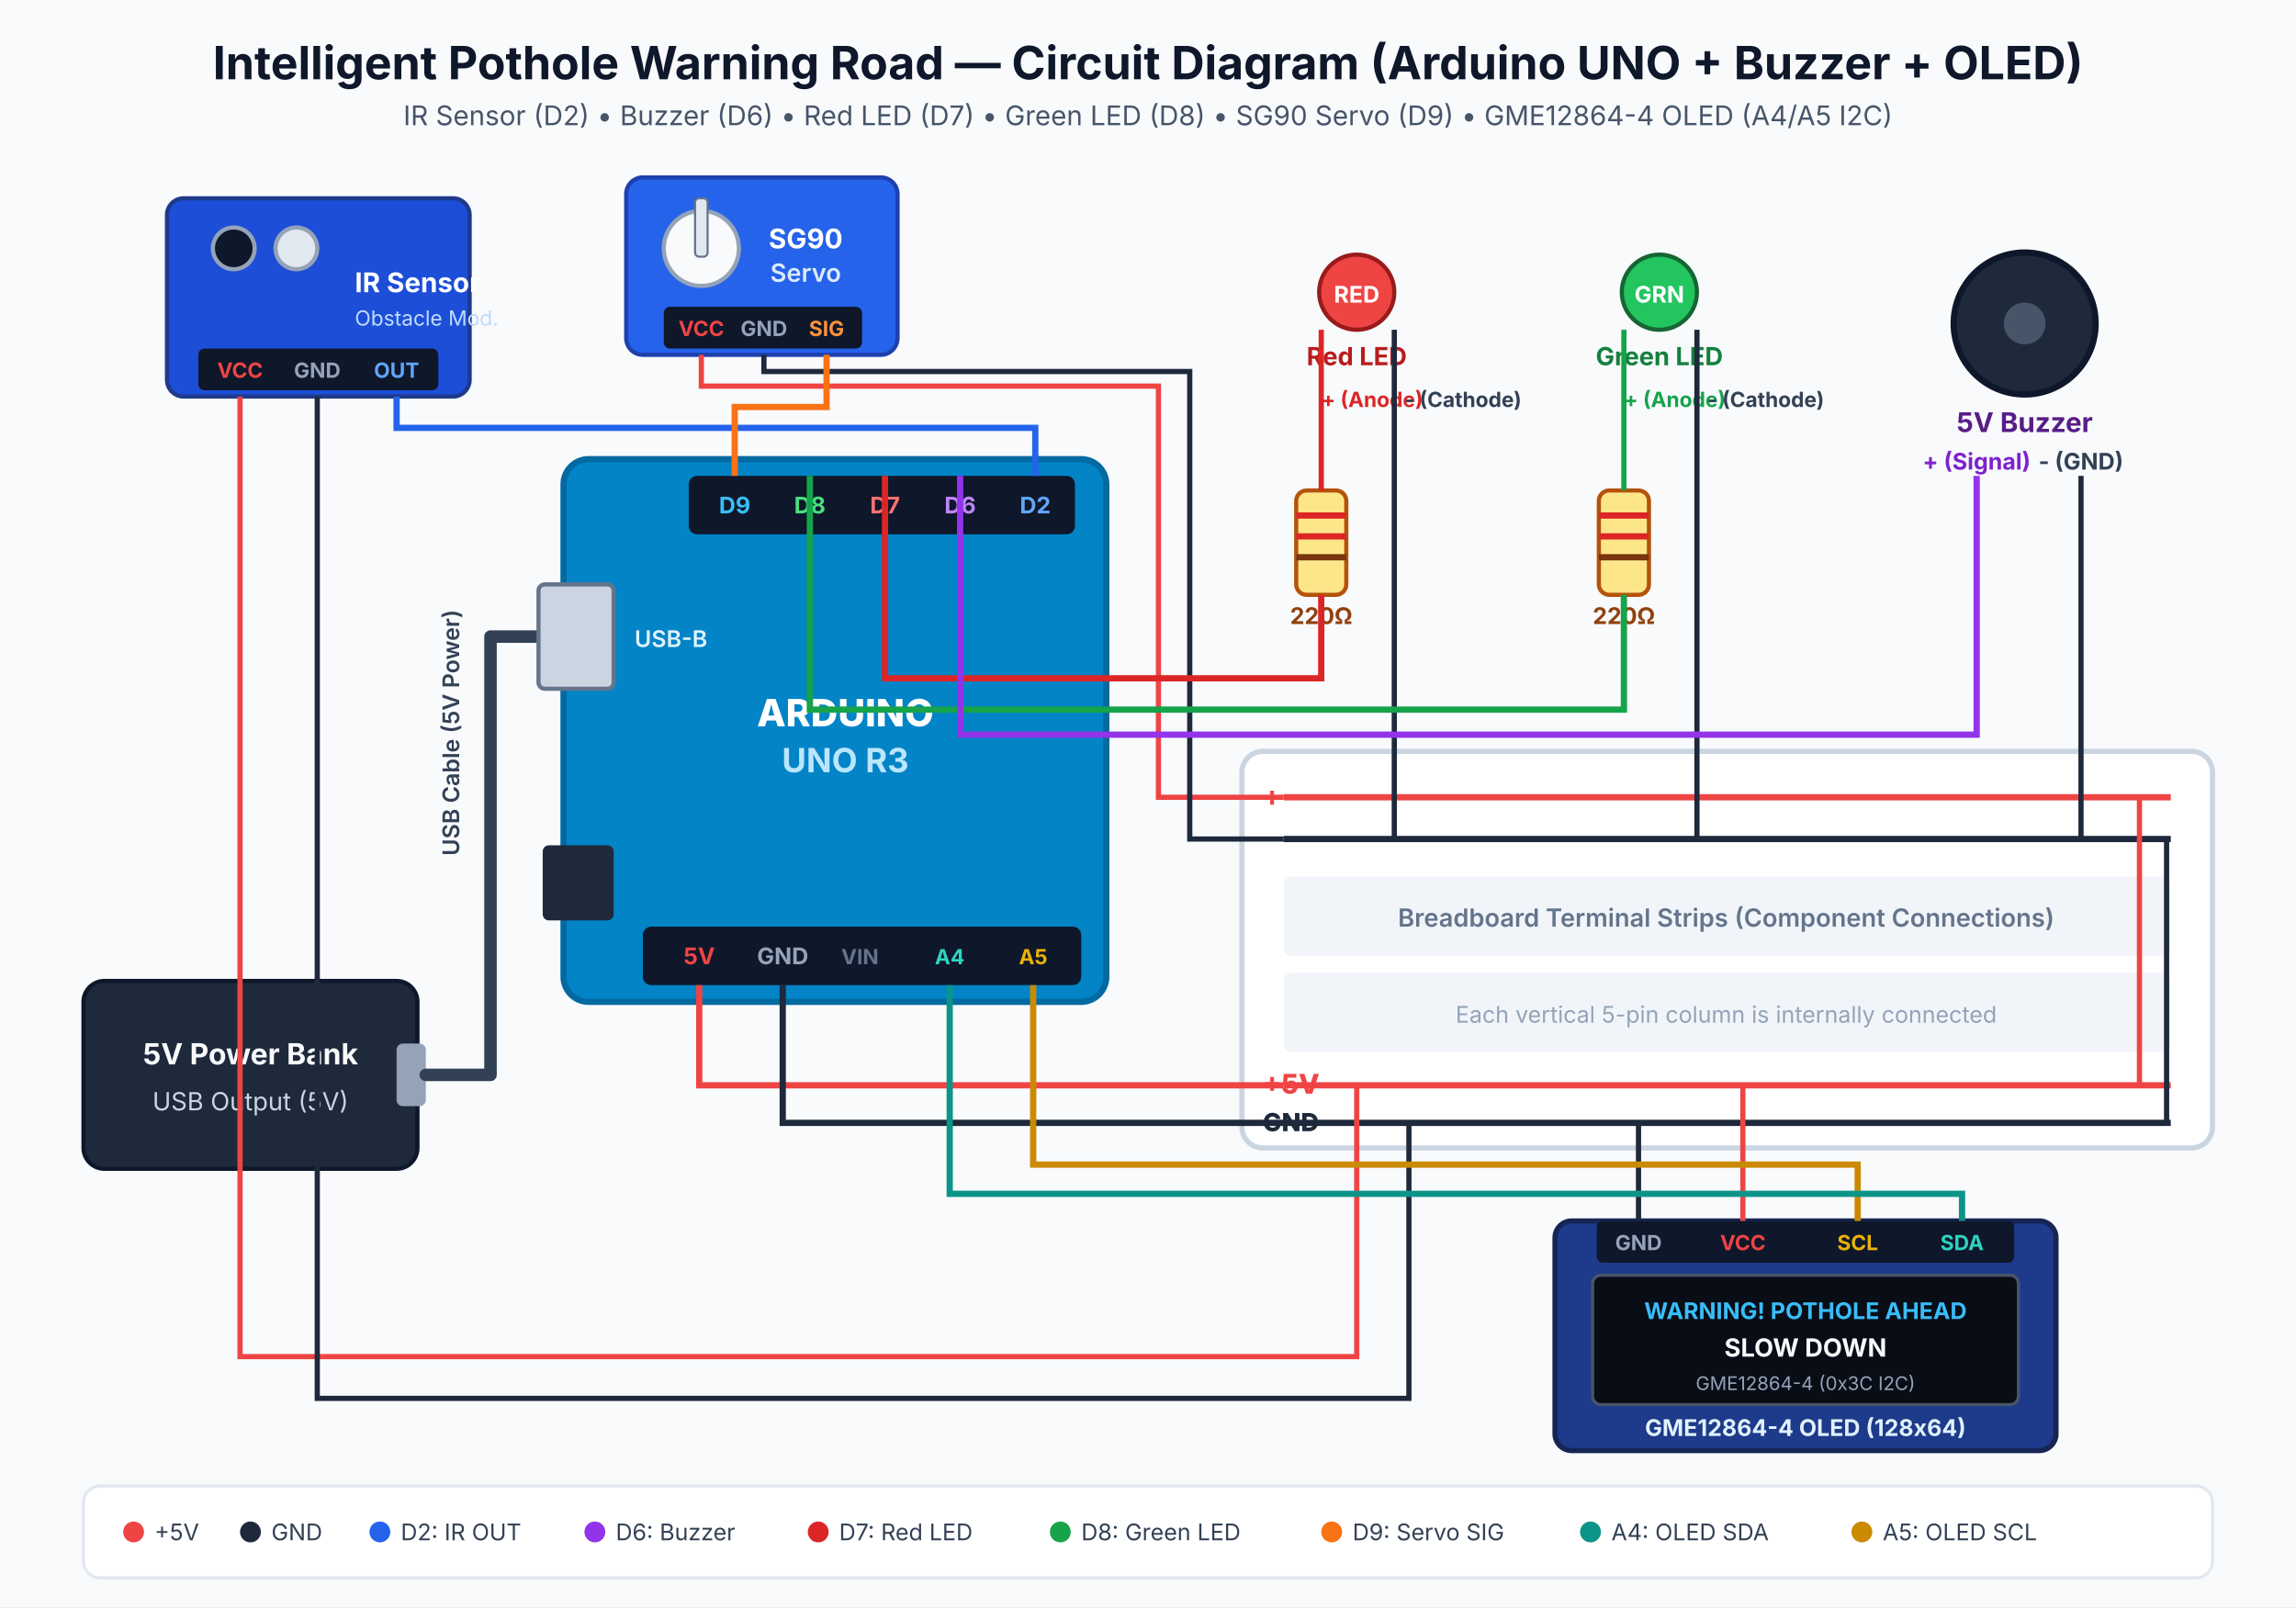
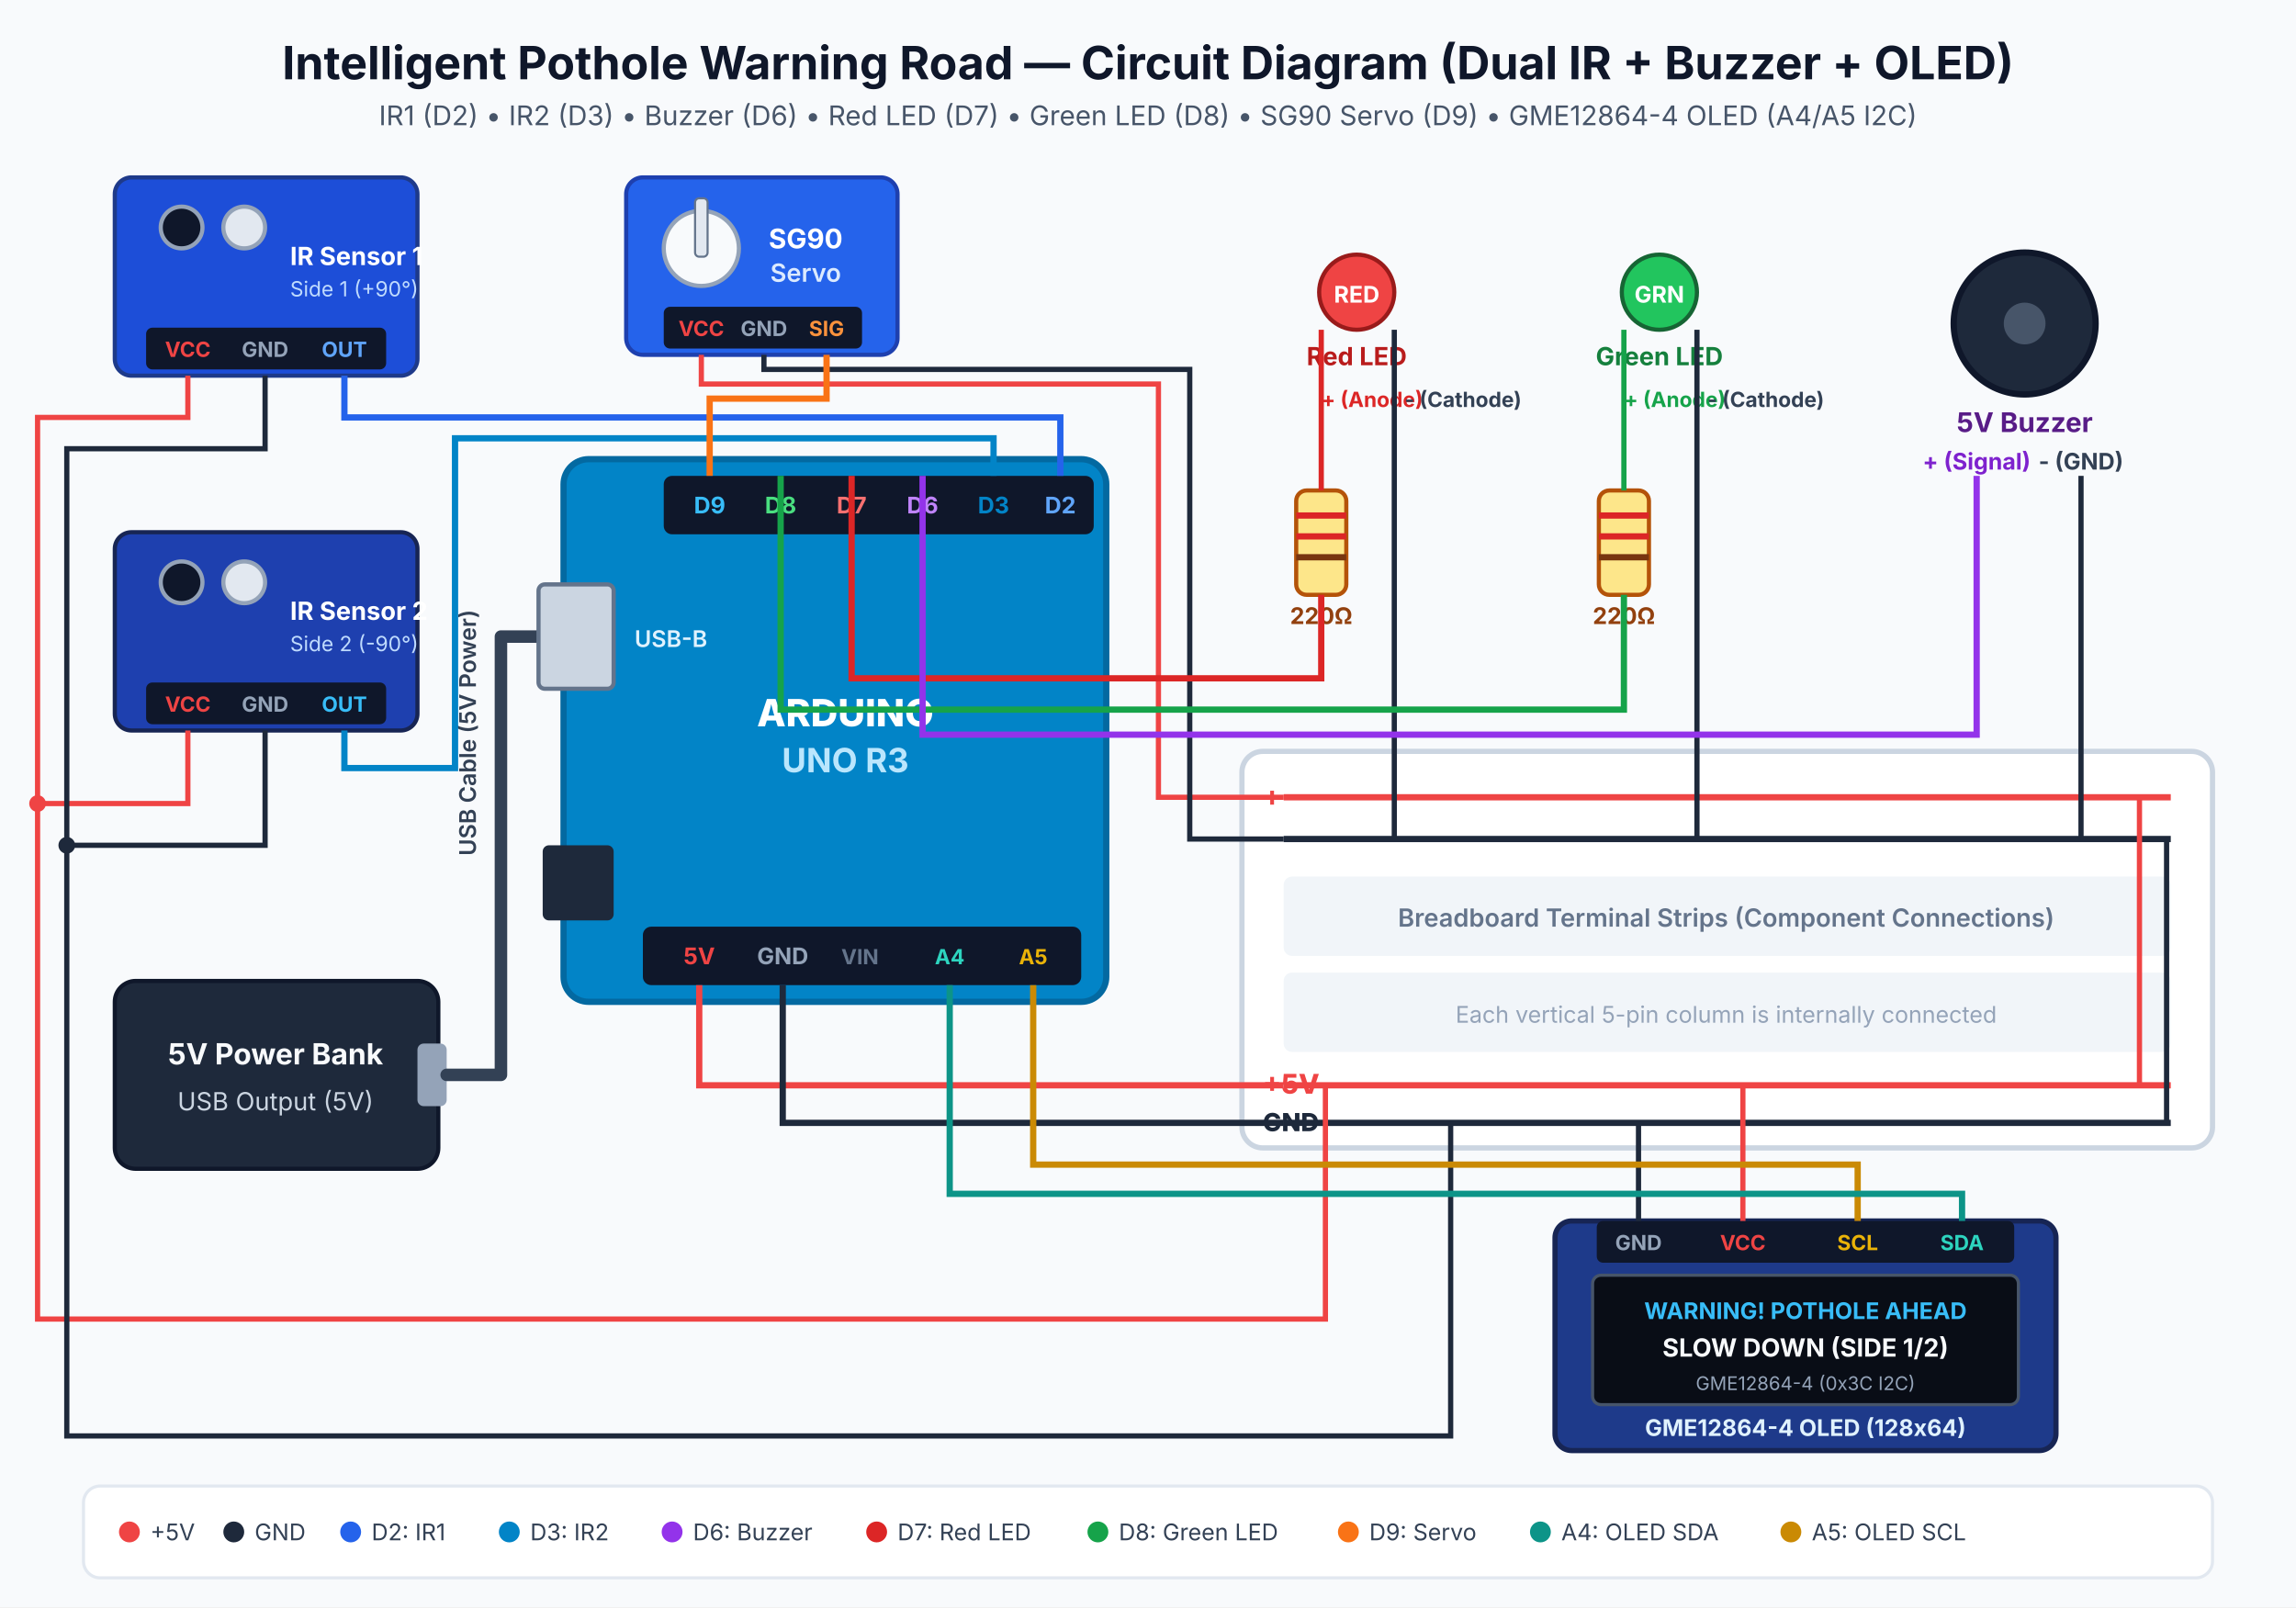
<svg xmlns="http://www.w3.org/2000/svg" viewBox="0 0 1100 770" width="1100" height="770" font-family="Inter, Segoe UI, Arial, sans-serif">
  <rect width="1100" height="770" fill="#f8fafc" />
  <text x="550" y="38" text-anchor="middle" font-size="22" font-weight="700" fill="#0f172a">
-     Intelligent Pothole Warning Road — Circuit Diagram (Arduino UNO + Buzzer + OLED)
+     Intelligent Pothole Warning Road — Circuit Diagram (Dual IR + Buzzer + OLED)
  </text>
  <text x="550" y="60" text-anchor="middle" font-size="13" fill="#475569">
-     IR Sensor (D2) • Buzzer (D6) • Red LED (D7) • Green LED (D8) • SG90 Servo (D9) • GME12864-4 OLED (A4/A5 I2C)
+     IR1 (D2) • IR2 (D3) • Buzzer (D6) • Red LED (D7) • Green LED (D8) • SG90 Servo (D9) • GME12864-4 OLED (A4/A5 I2C)
  </text>
-   <g transform="translate(40, 470)">
-     <rect width="160" height="90" rx="10" fill="#1e293b" stroke="#0f172a" stroke-width="2" />
-     <rect x="150" y="30" width="14" height="30" rx="3" fill="#94a3b8" />
-     <text x="80" y="40" text-anchor="middle" font-size="14" font-weight="700" fill="#f8fafc">5V Power Bank</text>
-     <text x="80" y="62" text-anchor="middle" font-size="12" fill="#cbd5e1">USB Output (5V)</text>
+   <g transform="translate(55, 470)">
+     <rect width="155" height="90" rx="10" fill="#1e293b" stroke="#0f172a" stroke-width="2" />
+     <rect x="145" y="30" width="14" height="30" rx="3" fill="#94a3b8" />
+     <text x="77" y="40" text-anchor="middle" font-size="14" font-weight="700" fill="#f8fafc">5V Power Bank</text>
+     <text x="77" y="62" text-anchor="middle" font-size="12" fill="#cbd5e1">USB Output (5V)</text>
  </g>
-   <path d="M 204 515 L 235 515 L 235 305 L 265 305" fill="none" stroke="#334155" stroke-width="6" stroke-linecap="round" stroke-linejoin="round" />
-   <text x="220" y="410" font-size="11" font-weight="600" fill="#334155" transform="rotate(-90 220 410)">USB Cable (5V Power)</text>
+   <path d="M 214 515 L 240 515 L 240 305 L 265 305" fill="none" stroke="#334155" stroke-width="6" stroke-linecap="round" stroke-linejoin="round" />
+   <text x="228" y="410" font-size="11" font-weight="600" fill="#334155" transform="rotate(-90 228 410)">USB Cable (5V Power)</text>
  <g transform="translate(270, 220)">
    <rect width="260" height="260" rx="12" fill="#0284c7" stroke="#0369a1" stroke-width="3" />
    <rect x="-12" y="60" width="36" height="50" rx="3" fill="#cbd5e1" stroke="#64748b" stroke-width="2" />
    <text x="34" y="90" font-size="11" font-weight="600" fill="#e0f2fe">USB-B</text>
    <rect x="-10" y="185" width="34" height="36" rx="3" fill="#1e293b" />
    <text x="135" y="128" text-anchor="middle" font-size="18" font-weight="800" fill="#ffffff">ARDUINO</text>
    <text x="135" y="150" text-anchor="middle" font-size="16" font-weight="700" fill="#bae6fd">UNO R3</text>
-     <rect x="60" y="8" width="185" height="28" rx="4" fill="#0f172a" />
-     <text x="82" y="26" text-anchor="middle" font-size="11" font-weight="700" fill="#38bdf8">D9</text>
-     <text x="118" y="26" text-anchor="middle" font-size="11" font-weight="700" fill="#4ade80">D8</text>
-     <text x="154" y="26" text-anchor="middle" font-size="11" font-weight="700" fill="#f87171">D7</text>
-     <text x="190" y="26" text-anchor="middle" font-size="11" font-weight="700" fill="#c084fc">D6</text>
-     <text x="226" y="26" text-anchor="middle" font-size="11" font-weight="700" fill="#60a5fa">D2</text>
+     <rect x="48" y="8" width="206" height="28" rx="4" fill="#0f172a" />
+     <text x="70" y="26" text-anchor="middle" font-size="11" font-weight="700" fill="#38bdf8">D9</text>
+     <text x="104" y="26" text-anchor="middle" font-size="11" font-weight="700" fill="#4ade80">D8</text>
+     <text x="138" y="26" text-anchor="middle" font-size="11" font-weight="700" fill="#f87171">D7</text>
+     <text x="172" y="26" text-anchor="middle" font-size="11" font-weight="700" fill="#c084fc">D6</text>
+     <text x="206" y="26" text-anchor="middle" font-size="11" font-weight="700" fill="#0284c7">D3</text>
+     <text x="238" y="26" text-anchor="middle" font-size="11" font-weight="700" fill="#60a5fa">D2</text>
    <rect x="38" y="224" width="210" height="28" rx="4" fill="#0f172a" />
    <text x="65" y="242" text-anchor="middle" font-size="11" font-weight="700" fill="#ef4444">5V</text>
    <text x="105" y="242" text-anchor="middle" font-size="11" font-weight="700" fill="#94a3b8">GND</text>
    <text x="142" y="242" text-anchor="middle" font-size="10" font-weight="700" fill="#64748b">VIN</text>
    <text x="185" y="242" text-anchor="middle" font-size="10" font-weight="700" fill="#2dd4bf">A4</text>
    <text x="225" y="242" text-anchor="middle" font-size="10" font-weight="700" fill="#eab308">A5</text>
  </g>
-   <g transform="translate(80, 95)">
+   <g transform="translate(55, 85)">
    <rect width="145" height="95" rx="8" fill="#1d4ed8" stroke="#1e3a8a" stroke-width="2" />
    <circle cx="32" cy="24" r="10" fill="#0f172a" stroke="#94a3b8" stroke-width="2" />
    <circle cx="62" cy="24" r="10" fill="#e2e8f0" stroke="#94a3b8" stroke-width="2" />
-     <text x="90" y="45" font-size="13" font-weight="700" fill="#ffffff">IR Sensor</text>
-     <text x="90" y="61" font-size="10" fill="#bfdbfe">Obstacle Mod.</text>
+     <text x="84" y="42" font-size="12" font-weight="700" fill="#ffffff">IR Sensor 1</text>
+     <text x="84" y="57" font-size="10" fill="#bfdbfe">Side 1 (+90°)</text>
    <rect x="15" y="72" width="115" height="20" rx="3" fill="#0f172a" />
    <text x="35" y="86" text-anchor="middle" font-size="10" font-weight="700" fill="#ef4444">VCC</text>
    <text x="72" y="86" text-anchor="middle" font-size="10" font-weight="700" fill="#94a3b8">GND</text>
    <text x="110" y="86" text-anchor="middle" font-size="10" font-weight="700" fill="#60a5fa">OUT</text>
+   </g>
+   <g transform="translate(55, 255)">
+     <rect width="145" height="95" rx="8" fill="#1e40af" stroke="#172554" stroke-width="2" />
+     <circle cx="32" cy="24" r="10" fill="#0f172a" stroke="#94a3b8" stroke-width="2" />
+     <circle cx="62" cy="24" r="10" fill="#e2e8f0" stroke="#94a3b8" stroke-width="2" />
+     <text x="84" y="42" font-size="12" font-weight="700" fill="#ffffff">IR Sensor 2</text>
+     <text x="84" y="57" font-size="10" fill="#bfdbfe">Side 2 (-90°)</text>
+     <rect x="15" y="72" width="115" height="20" rx="3" fill="#0f172a" />
+     <text x="35" y="86" text-anchor="middle" font-size="10" font-weight="700" fill="#ef4444">VCC</text>
+     <text x="72" y="86" text-anchor="middle" font-size="10" font-weight="700" fill="#94a3b8">GND</text>
+     <text x="110" y="86" text-anchor="middle" font-size="10" font-weight="700" fill="#38bdf8">OUT</text>
  </g>
  <g transform="translate(300, 85)">
    <rect width="130" height="85" rx="8" fill="#2563eb" stroke="#1e40af" stroke-width="2" />
    <circle cx="36" cy="34" r="18" fill="#f8fafc" stroke="#94a3b8" stroke-width="2" />
    <rect x="33" y="10" width="6" height="28" rx="2" fill="#e2e8f0" stroke="#64748b" />
    <text x="86" y="34" text-anchor="middle" font-size="13" font-weight="700" fill="#ffffff">SG90</text>
    <text x="86" y="50" text-anchor="middle" font-size="12" font-weight="600" fill="#dbeafe">Servo</text>
    <rect x="18" y="62" width="95" height="20" rx="3" fill="#0f172a" />
    <text x="36" y="76" text-anchor="middle" font-size="10" font-weight="700" fill="#ef4444">VCC</text>
    <text x="66" y="76" text-anchor="middle" font-size="10" font-weight="700" fill="#94a3b8">GND</text>
    <text x="96" y="76" text-anchor="middle" font-size="10" font-weight="700" fill="#fb923c">SIG</text>
  </g>
  <g transform="translate(595, 360)">
    <rect width="465" height="190" rx="10" fill="#ffffff" stroke="#cbd5e1" stroke-width="2.5" />
    <line x1="20" y1="22" x2="445" y2="22" stroke="#ef4444" stroke-width="3" />
    <text x="10" y="26" font-size="13" font-weight="800" fill="#ef4444">+</text>
    <line x1="20" y1="42" x2="445" y2="42" stroke="#1e293b" stroke-width="3" />
    <text x="10" y="46" font-size="14" font-weight="800" fill="#1e293b">-</text>
    <rect x="20" y="60" width="425" height="38" rx="4" fill="#f1f5f9" />
    <rect x="20" y="106" width="425" height="38" rx="4" fill="#f1f5f9" />
    <text x="232" y="84" text-anchor="middle" font-size="12" font-weight="600" fill="#64748b">Breadboard Terminal Strips (Component Connections)</text>
    <text x="232" y="130" text-anchor="middle" font-size="11" fill="#94a3b8">Each vertical 5-pin column is internally connected</text>
    <line x1="20" y1="160" x2="445" y2="160" stroke="#ef4444" stroke-width="3" />
    <text x="10" y="164" font-size="13" font-weight="800" fill="#ef4444">+5V</text>
    <line x1="20" y1="178" x2="445" y2="178" stroke="#1e293b" stroke-width="3" />
    <text x="10" y="182" font-size="12" font-weight="800" fill="#1e293b">GND</text>
  </g>
  <g transform="translate(615, 115)">
    <circle cx="35" cy="25" r="18" fill="#ef4444" stroke="#991b1b" stroke-width="2" />
    <text x="35" y="30" text-anchor="middle" font-size="11" font-weight="700" fill="#ffffff">RED</text>
    <text x="35" y="60" text-anchor="middle" font-size="12" font-weight="700" fill="#b91c1c">Red LED</text>
    <text x="18" y="80" font-size="10" font-weight="700" fill="#dc2626">+ (Anode)</text>
    <text x="58" y="80" font-size="10" font-weight="700" fill="#334155">- (Cathode)</text>
    <rect x="6" y="120" width="24" height="50" rx="5" fill="#fde68a" stroke="#b45309" stroke-width="2" />
    <line x1="6" y1="132" x2="30" y2="132" stroke="#dc2626" stroke-width="3" />
    <line x1="6" y1="142" x2="30" y2="142" stroke="#dc2626" stroke-width="3" />
    <line x1="6" y1="152" x2="30" y2="152" stroke="#78350f" stroke-width="3" />
    <text x="18" y="184" text-anchor="middle" font-size="11" font-weight="700" fill="#92400e">220Ω</text>
  </g>
  <g transform="translate(760, 115)">
    <circle cx="35" cy="25" r="18" fill="#22c55e" stroke="#166534" stroke-width="2" />
    <text x="35" y="30" text-anchor="middle" font-size="11" font-weight="700" fill="#ffffff">GRN</text>
    <text x="35" y="60" text-anchor="middle" font-size="12" font-weight="700" fill="#15803d">Green LED</text>
    <text x="18" y="80" font-size="10" font-weight="700" fill="#16a34a">+ (Anode)</text>
    <text x="58" y="80" font-size="10" font-weight="700" fill="#334155">- (Cathode)</text>
    <rect x="6" y="120" width="24" height="50" rx="5" fill="#fde68a" stroke="#b45309" stroke-width="2" />
    <line x1="6" y1="132" x2="30" y2="132" stroke="#dc2626" stroke-width="3" />
    <line x1="6" y1="142" x2="30" y2="142" stroke="#dc2626" stroke-width="3" />
    <line x1="6" y1="152" x2="30" y2="152" stroke="#78350f" stroke-width="3" />
    <text x="18" y="184" text-anchor="middle" font-size="11" font-weight="700" fill="#92400e">220Ω</text>
  </g>
  <g transform="translate(915, 115)">
    <circle cx="55" cy="40" r="34" fill="#1e293b" stroke="#0f172a" stroke-width="3" />
    <circle cx="55" cy="40" r="10" fill="#475569" />
    <text x="55" y="92" text-anchor="middle" font-size="13" font-weight="700" fill="#581c87">5V Buzzer</text>
    <text x="32" y="110" text-anchor="middle" font-size="11" font-weight="700" fill="#7e22ce">+ (Signal)</text>
    <text x="82" y="110" text-anchor="middle" font-size="11" font-weight="700" fill="#334155">- (GND)</text>
  </g>
  <g transform="translate(745, 585)">
    <rect width="240" height="110" rx="8" fill="#1e3a8a" stroke="#172554" stroke-width="2.5" />
    <rect x="20" y="0" width="200" height="20" rx="3" fill="#0f172a" />
    <text x="40" y="14" text-anchor="middle" font-size="10" font-weight="700" fill="#94a3b8">GND</text>
    <text x="90" y="14" text-anchor="middle" font-size="10" font-weight="700" fill="#ef4444">VCC</text>
    <text x="145" y="14" text-anchor="middle" font-size="10" font-weight="700" fill="#eab308">SCL</text>
    <text x="195" y="14" text-anchor="middle" font-size="10" font-weight="700" fill="#2dd4bf">SDA</text>
    <rect x="18" y="26" width="204" height="62" rx="4" fill="#090d16" stroke="#475569" stroke-width="1.5" />
    <text x="120" y="47" text-anchor="middle" font-size="11" font-weight="700" fill="#38bdf8">WARNING! POTHOLE AHEAD</text>
-     <text x="120" y="65" text-anchor="middle" font-size="12" font-weight="700" fill="#f8fafc">SLOW DOWN</text>
+     <text x="120" y="65" text-anchor="middle" font-size="12" font-weight="700" fill="#f8fafc">SLOW DOWN (SIDE 1/2)</text>
    <text x="120" y="81" text-anchor="middle" font-size="9" fill="#94a3b8">GME12864-4 (0x3C I2C)</text>
    <text x="120" y="103" text-anchor="middle" font-size="11" font-weight="700" fill="#e0f2fe">GME12864-4 OLED (128x64)</text>
  </g>
  <path d="M 1025 382 L 1025 520" fill="none" stroke="#ef4444" stroke-width="2.5" />
  <path d="M 1038 402 L 1038 538" fill="none" stroke="#1e293b" stroke-width="2.5" />
  <path d="M 335 472 L 335 520 L 615 520" fill="none" stroke="#ef4444" stroke-width="3" />
  <path d="M 375 472 L 375 538 L 615 538" fill="none" stroke="#1e293b" stroke-width="3" />
-   <path d="M 115 190 L 115 650 L 650 650 L 650 520" fill="none" stroke="#ef4444" stroke-width="2.5" />
-   <path d="M 152 190 L 152 670 L 675 670 L 675 538" fill="none" stroke="#1e293b" stroke-width="2.5" />
-   <path d="M 190 190 L 190 205 L 496 205 L 496 228" fill="none" stroke="#2563eb" stroke-width="3" />
-   <path d="M 336 170 L 336 185 L 555 185 L 555 382 L 615 382" fill="none" stroke="#ef4444" stroke-width="2.5" />
-   <path d="M 366 170 L 366 178 L 570 178 L 570 402 L 615 402" fill="none" stroke="#1e293b" stroke-width="2.5" />
-   <path d="M 396 170 L 396 195 L 352 195 L 352 228" fill="none" stroke="#f97316" stroke-width="3" />
+   <path d="M 90 180 L 90 200 L 18 200 L 18 632 L 635 632 L 635 520" fill="none" stroke="#ef4444" stroke-width="2.5" />
+   <path d="M 90 350 L 90 385 L 18 385" fill="none" stroke="#ef4444" stroke-width="2.5" />
+   <circle cx="18" cy="385" r="4" fill="#ef4444" />
+   <path d="M 127 180 L 127 215 L 32 215 L 32 688 L 695 688 L 695 538" fill="none" stroke="#1e293b" stroke-width="2.5" />
+   <path d="M 127 350 L 127 405 L 32 405" fill="none" stroke="#1e293b" stroke-width="2.5" />
+   <circle cx="32" cy="405" r="4" fill="#1e293b" />
+   <path d="M 165 180 L 165 200 L 508 200 L 508 228" fill="none" stroke="#2563eb" stroke-width="3" />
+   <path d="M 165 350 L 165 368 L 218 368 L 218 210 L 476 210 L 476 228" fill="none" stroke="#0284c7" stroke-width="3" />
+   <path d="M 336 170 L 336 184 L 555 184 L 555 382 L 615 382" fill="none" stroke="#ef4444" stroke-width="2.5" />
+   <path d="M 366 170 L 366 177 L 570 177 L 570 402 L 615 402" fill="none" stroke="#1e293b" stroke-width="2.5" />
+   <path d="M 396 170 L 396 191 L 340 191 L 340 228" fill="none" stroke="#f97316" stroke-width="3" />
  <path d="M 633 158 L 633 235" fill="none" stroke="#dc2626" stroke-width="2.5" />
-   <path d="M 633 285 L 633 325 L 424 325 L 424 228" fill="none" stroke="#dc2626" stroke-width="3" />
+   <path d="M 633 285 L 633 325 L 408 325 L 408 228" fill="none" stroke="#dc2626" stroke-width="3" />
  <path d="M 668 158 L 668 402" fill="none" stroke="#1e293b" stroke-width="2.5" />
  <path d="M 778 158 L 778 235" fill="none" stroke="#16a34a" stroke-width="2.5" />
-   <path d="M 778 285 L 778 340 L 388 340 L 388 228" fill="none" stroke="#16a34a" stroke-width="3" />
+   <path d="M 778 285 L 778 340 L 374 340 L 374 228" fill="none" stroke="#16a34a" stroke-width="3" />
  <path d="M 813 158 L 813 402" fill="none" stroke="#1e293b" stroke-width="2.5" />
-   <path d="M 947 228 L 947 352 L 460 352 L 460 228" fill="none" stroke="#9333ea" stroke-width="3" />
+   <path d="M 947 228 L 947 352 L 442 352 L 442 228" fill="none" stroke="#9333ea" stroke-width="3" />
  <path d="M 997 228 L 997 402" fill="none" stroke="#1e293b" stroke-width="2.5" />
  <path d="M 785 585 L 785 538" fill="none" stroke="#1e293b" stroke-width="2.5" />
  <path d="M 835 585 L 835 520" fill="none" stroke="#ef4444" stroke-width="2.5" />
  <path d="M 495 472 L 495 558 L 890 558 L 890 585" fill="none" stroke="#ca8a04" stroke-width="3" />
  <path d="M 455 472 L 455 572 L 940 572 L 940 585" fill="none" stroke="#0d9488" stroke-width="3" />
  <g transform="translate(40, 712)">
    <rect width="1020" height="44" rx="8" fill="#ffffff" stroke="#e2e8f0" stroke-width="1.5" />
-     <circle cx="24" cy="22" r="5" fill="#ef4444" />
-     <text x="34" y="26" font-size="11" fill="#334155">+5V</text>
-     <circle cx="80" cy="22" r="5" fill="#1e293b" />
-     <text x="90" y="26" font-size="11" fill="#334155">GND</text>
-     <circle cx="142" cy="22" r="5" fill="#2563eb" />
-     <text x="152" y="26" font-size="11" fill="#334155">D2: IR OUT</text>
-     <circle cx="245" cy="22" r="5" fill="#9333ea" />
-     <text x="255" y="26" font-size="11" fill="#334155">D6: Buzzer</text>
-     <circle cx="352" cy="22" r="5" fill="#dc2626" />
-     <text x="362" y="26" font-size="11" fill="#334155">D7: Red LED</text>
-     <circle cx="468" cy="22" r="5" fill="#16a34a" />
-     <text x="478" y="26" font-size="11" fill="#334155">D8: Green LED</text>
-     <circle cx="598" cy="22" r="5" fill="#f97316" />
-     <text x="608" y="26" font-size="11" fill="#334155">D9: Servo SIG</text>
-     <circle cx="722" cy="22" r="5" fill="#0d9488" />
-     <text x="732" y="26" font-size="11" fill="#334155">A4: OLED SDA</text>
-     <circle cx="852" cy="22" r="5" fill="#ca8a04" />
-     <text x="862" y="26" font-size="11" fill="#334155">A5: OLED SCL</text>
+     <circle cx="22" cy="22" r="5" fill="#ef4444" />
+     <text x="32" y="26" font-size="11" fill="#334155">+5V</text>
+     <circle cx="72" cy="22" r="5" fill="#1e293b" />
+     <text x="82" y="26" font-size="11" fill="#334155">GND</text>
+     <circle cx="128" cy="22" r="5" fill="#2563eb" />
+     <text x="138" y="26" font-size="11" fill="#334155">D2: IR1</text>
+     <circle cx="204" cy="22" r="5" fill="#0284c7" />
+     <text x="214" y="26" font-size="11" fill="#334155">D3: IR2</text>
+     <circle cx="282" cy="22" r="5" fill="#9333ea" />
+     <text x="292" y="26" font-size="11" fill="#334155">D6: Buzzer</text>
+     <circle cx="380" cy="22" r="5" fill="#dc2626" />
+     <text x="390" y="26" font-size="11" fill="#334155">D7: Red LED</text>
+     <circle cx="486" cy="22" r="5" fill="#16a34a" />
+     <text x="496" y="26" font-size="11" fill="#334155">D8: Green LED</text>
+     <circle cx="606" cy="22" r="5" fill="#f97316" />
+     <text x="616" y="26" font-size="11" fill="#334155">D9: Servo</text>
+     <circle cx="698" cy="22" r="5" fill="#0d9488" />
+     <text x="708" y="26" font-size="11" fill="#334155">A4: OLED SDA</text>
+     <circle cx="818" cy="22" r="5" fill="#ca8a04" />
+     <text x="828" y="26" font-size="11" fill="#334155">A5: OLED SCL</text>
  </g>
</svg>
